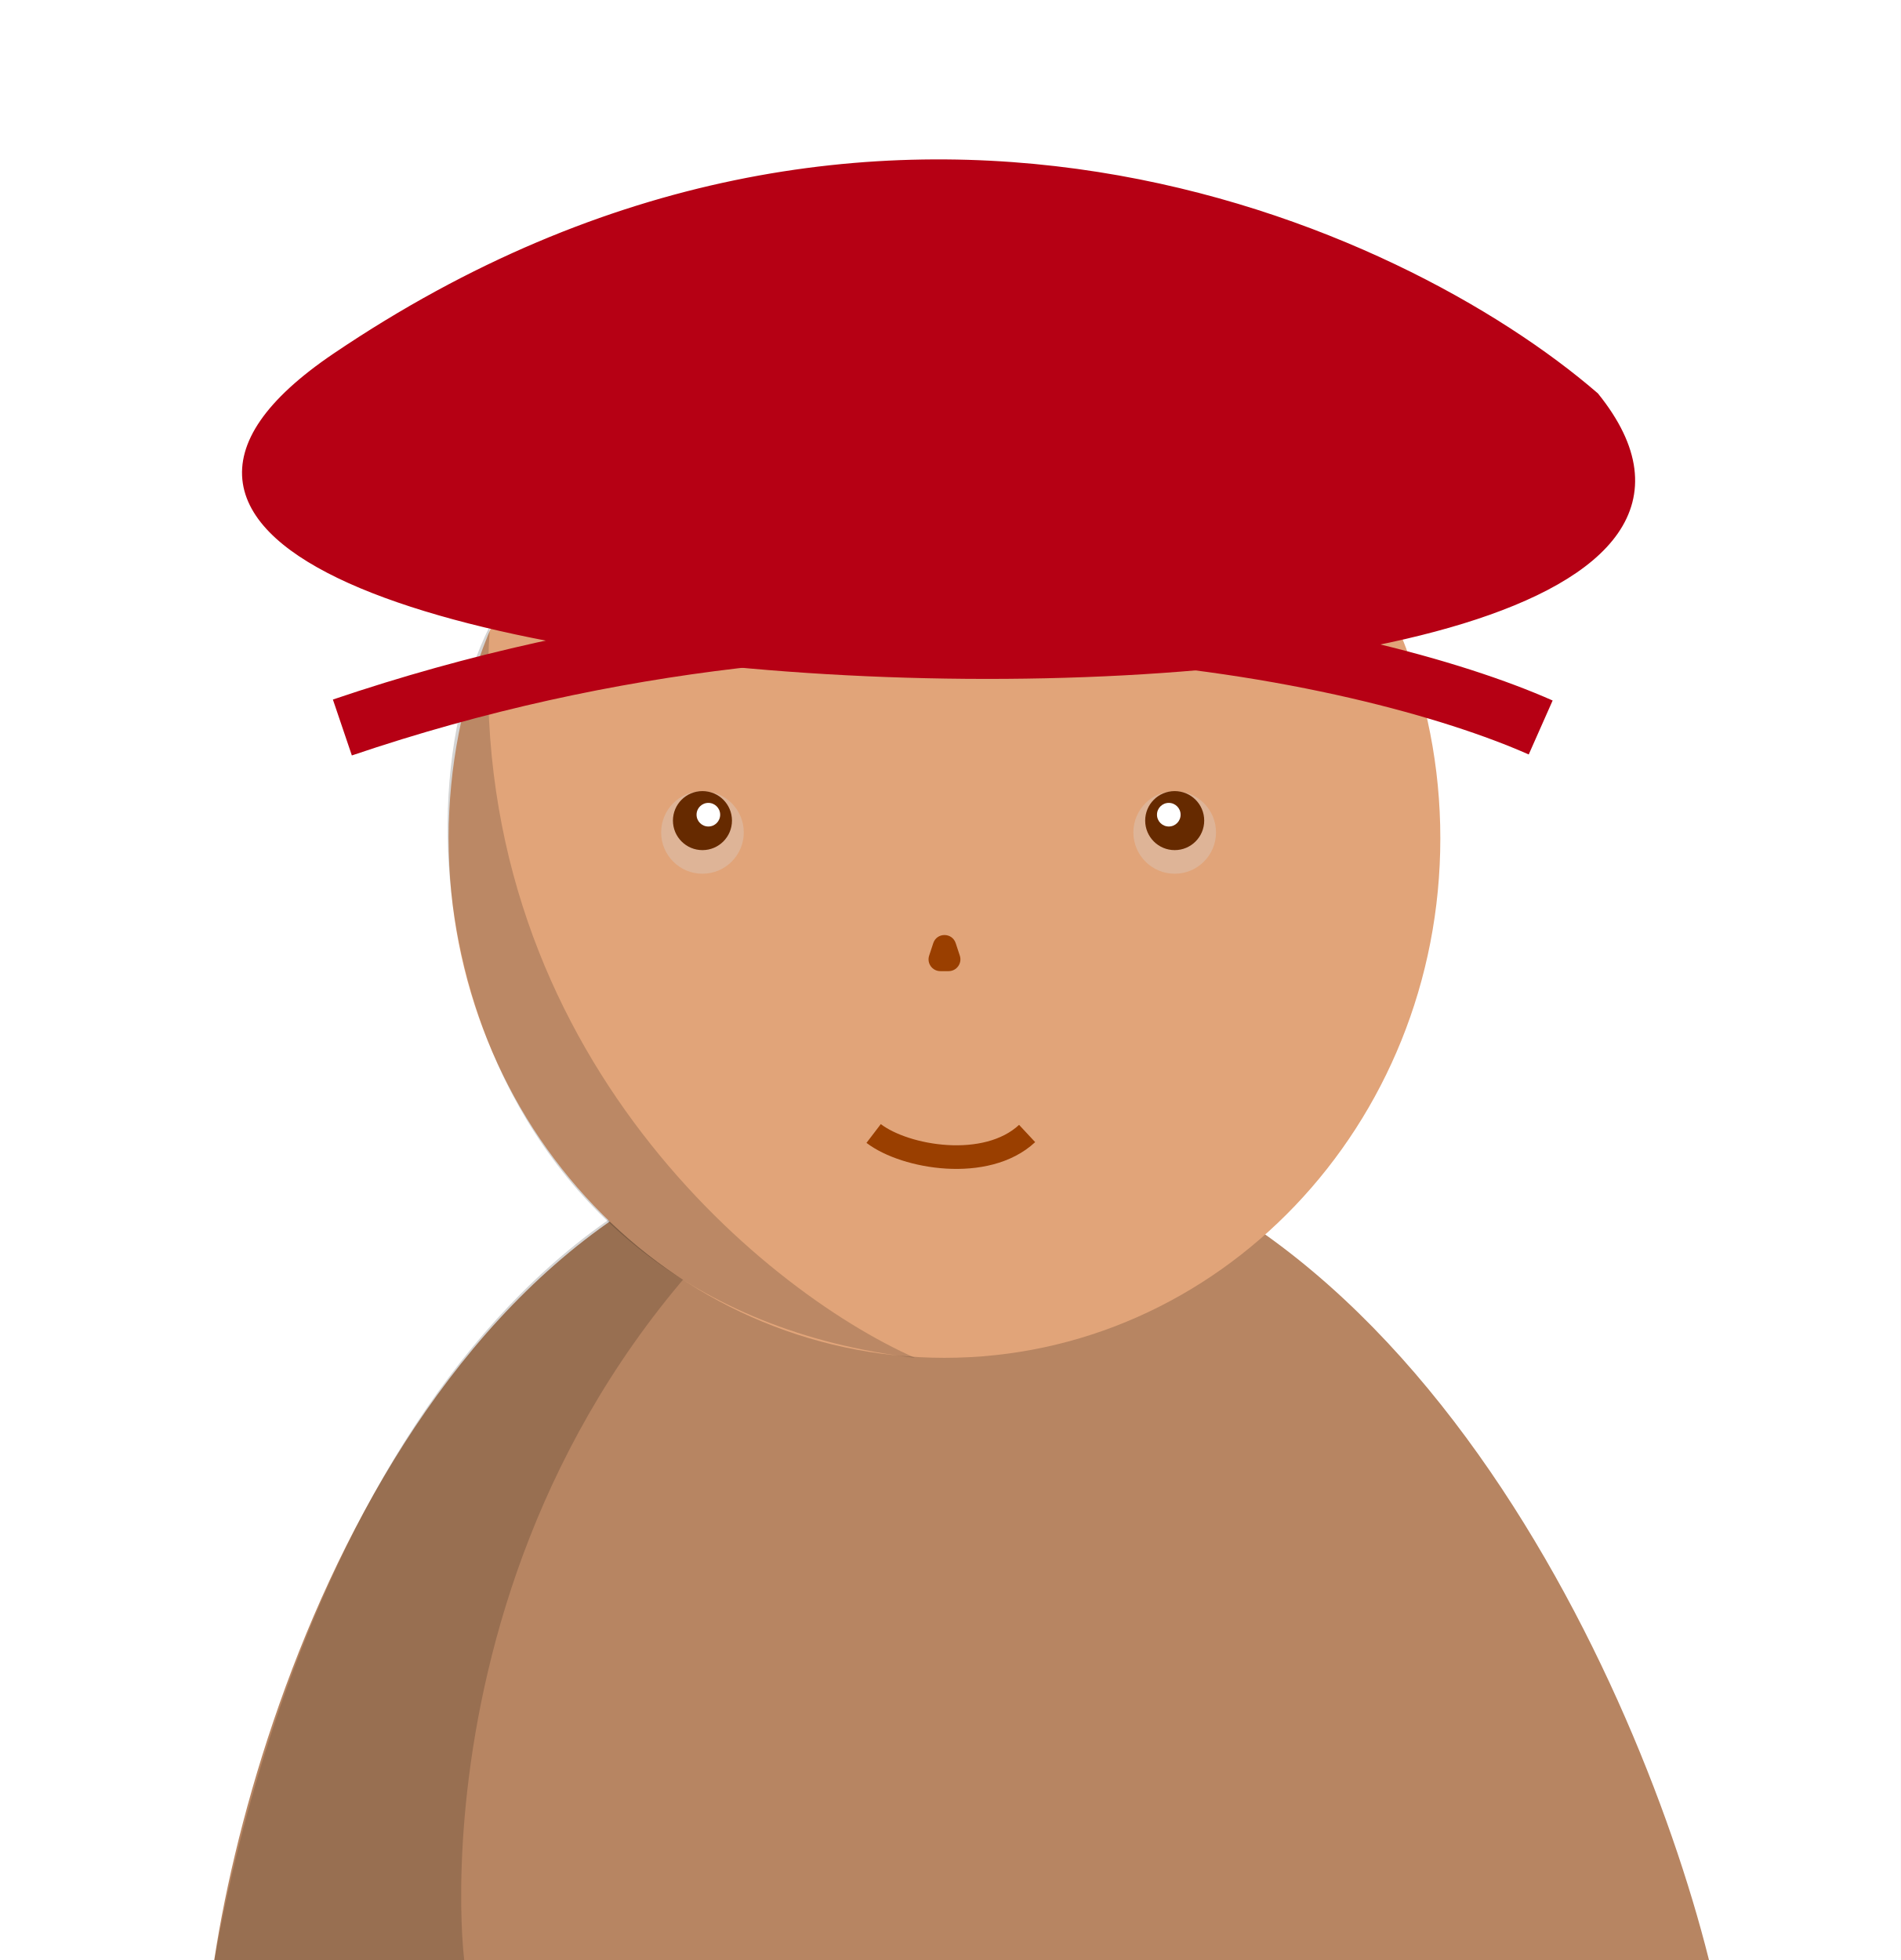
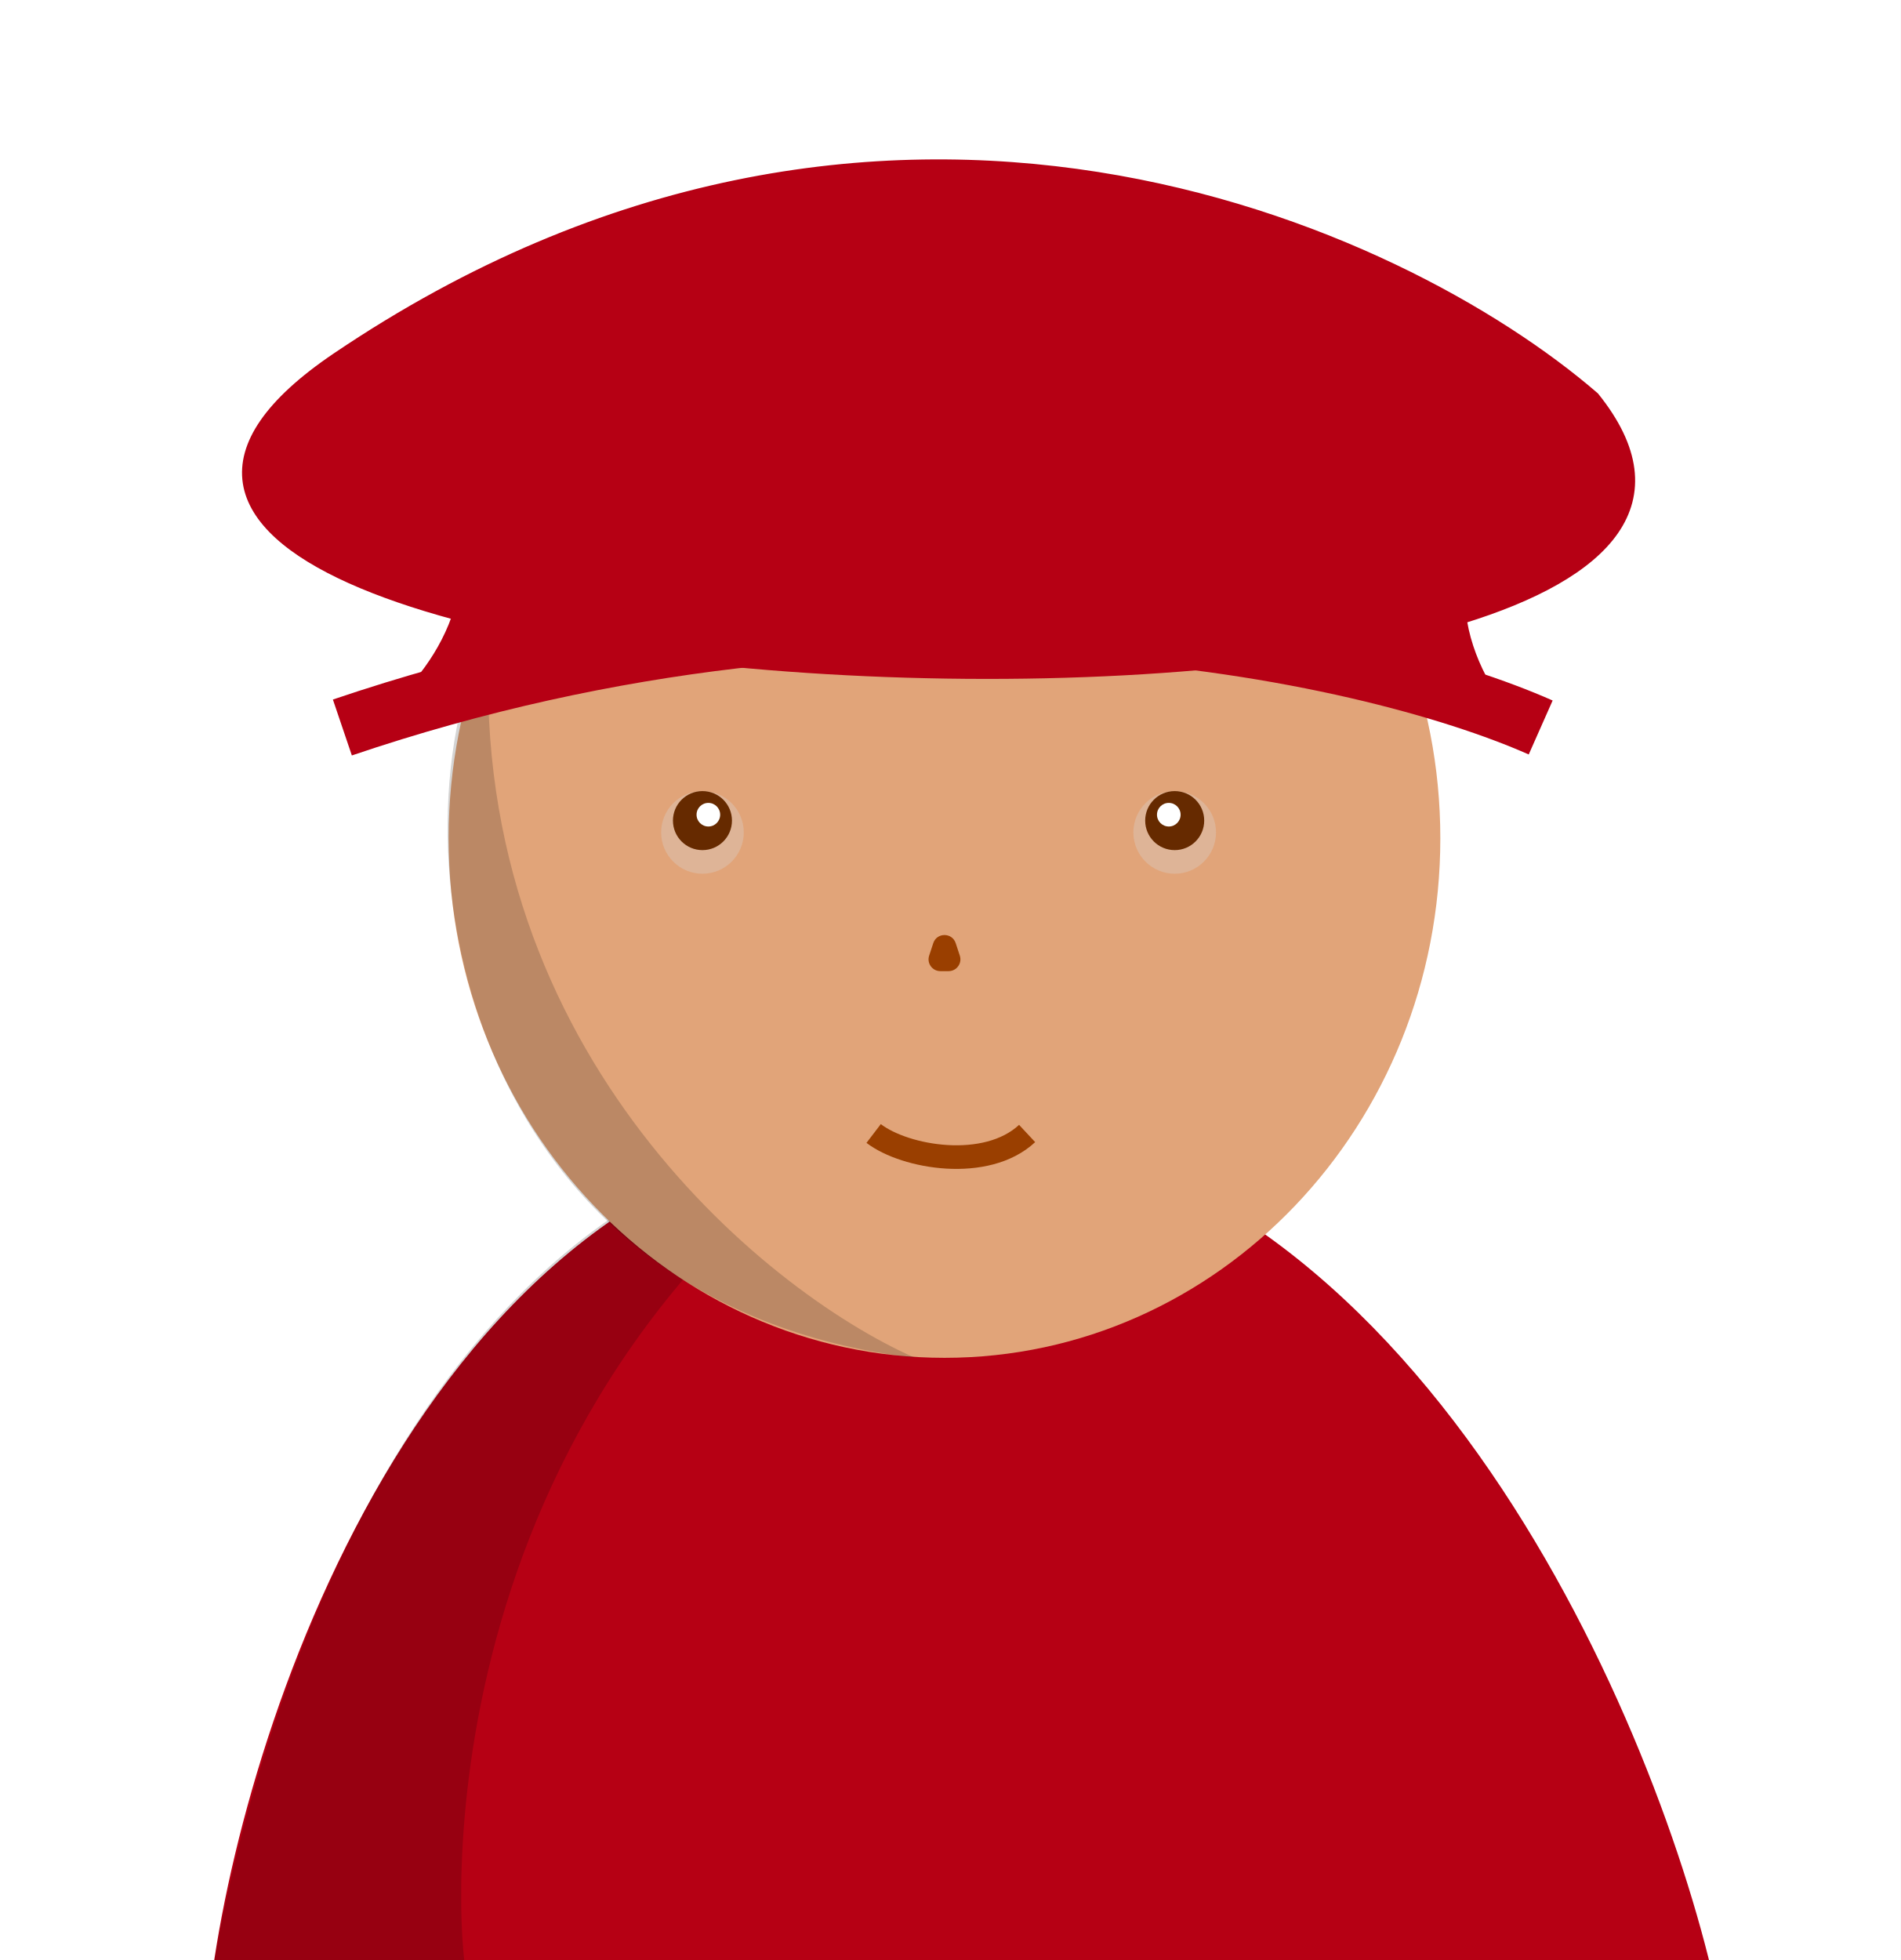
<svg xmlns="http://www.w3.org/2000/svg" width="161" height="166" viewBox="0 0 161 166" fill="none">
-   <g clip-path="url(#clip0_3_17)">
+   <g id="person_container" clip-path="url(#clip0_3_17)">
    <rect width="161" height="166" fill="white" />
-     <path d="M77.845 95.003C117.681 94.539 139.213 142.808 145 167H18C21.35 143.195 38.009 95.468 77.845 95.003Z" fill="#B78562" />
-     <path d="M71.77 95.5C35.923 100 21.755 144.333 18 167H39.508C39.098 167 34.022 123 71.77 95.5Z" fill="black" fill-opacity="0.17" />
-     <ellipse cx="80" cy="71" rx="42" ry="44" fill="#E1A479" />
-     <path d="M41.5 53C32.5 71 39 110.5 77.5 115C64.333 109.167 39.1 88.2 41.5 53Z" fill="black" fill-opacity="0.17" />
-     <circle cx="59.5" cy="70.5" r="3.5" fill="#D9D9D9" fill-opacity="0.31" />
-     <circle cx="59.5" cy="69.5" r="2.5" fill="#662A00" />
-     <circle cx="60" cy="69" r="1" fill="white" />
-     <circle cx="99.5" cy="70.5" r="3.5" fill="#D9D9D9" fill-opacity="0.31" />
-     <circle cx="99.5" cy="69.5" r="2.5" fill="#662A00" />
-     <circle cx="99" cy="69" r="1" fill="white" />
-     <path d="M74 96C76.69 98.053 83.548 99.217 87 96" stroke="#9A3F00" stroke-width="2" />
-     <path d="M79.05 79.879C79.352 78.963 80.648 78.963 80.95 79.879L81.299 80.937C81.512 81.584 81.03 82.25 80.349 82.25H79.651C78.97 82.25 78.488 81.584 78.701 80.937L79.05 79.879Z" fill="#9A3F00" />
-     <path d="M134.987 33.667C118.696 19.593 74.602 -0.774 28.553 30.346C-17.496 61.467 163.225 68.772 134.987 33.667Z" fill="#B60014" stroke="#B60014" />
-     <path d="M130.5 61.614C115.833 55.114 75 46.014 29 61.614" stroke="#B60014" stroke-width="5" />
+     <g id="person">
+       <g id="body">
+         <path id="Vector 4" d="M77.845 95.003C117.681 94.539 139.213 142.808 145 167H18C21.35 143.195 38.009 95.468 77.845 95.003Z" fill="#B60014" />
+         <path id="shadow" d="M71.77 95.5C35.923 100 21.755 144.333 18 167H39.508C39.098 167 34.022 123 71.77 95.5Z" fill="black" fill-opacity="0.17" />
+       </g>
+       <g id="head">
+         <ellipse id="head_2" cx="80" cy="71" rx="42" ry="44" fill="#E1A479" />
+         <path id="shadow_2" d="M41.5 53C32.5 71 39 110.5 77.5 115C64.333 109.167 39.1 88.2 41.5 53Z" fill="black" fill-opacity="0.17" />
+         <g id="face">
+           <g id="left_eye">
+             <circle id="Ellipse 7" cx="59.5" cy="70.5" r="3.5" fill="#D9D9D9" fill-opacity="0.31" />
+             <circle id="Ellipse 3" cx="59.5" cy="69.5" r="2.5" fill="#662A00" />
+             <circle id="Ellipse 4" cx="60" cy="69" r="1" fill="white" />
+           </g>
+           <g id="right_eye">
+             <circle id="Ellipse 6" cx="99.5" cy="70.5" r="3.5" fill="#D9D9D9" fill-opacity="0.31" />
+             <circle id="l" cx="99.5" cy="69.5" r="2.5" fill="#662A00" />
+             <circle id="Ellipse 5" cx="99" cy="69" r="1" fill="white" />
+           </g>
+           <path id="mouth" d="M74 96C76.69 98.053 83.548 99.217 87 96" stroke="#9A3F00" stroke-width="2" />
+           <path id="nose" d="M79.05 79.879C79.352 78.963 80.648 78.963 80.95 79.879L81.299 80.937C81.512 81.584 81.03 82.25 80.349 82.25H79.651C78.97 82.25 78.488 81.584 78.701 80.937L79.05 79.879Z" fill="#9A3F00" />
+         </g>
+       </g>
+       <g id="winter_hat">
+         <path id="Vector 1" d="M134.987 33.667C118.696 19.593 74.602 -0.774 28.553 30.346C-17.496 61.467 163.225 68.772 134.987 33.667Z" fill="#B60014" stroke="#B60014" />
+         <path id="e" d="M130.5 61.614C115.833 55.114 75 46.014 29 61.614" stroke="#B60014" stroke-width="5" />
+         <path id="Vector 5" d="M34 37.5C44 45.9 38.167 55.667 34 59.5L59.5 48C46.833 41 24 29.1 34 37.5Z" fill="#B60014" stroke="#B60014" />
+         <path id="Vector 6" d="M128.708 39.902C119.411 48.339 124.834 58.15 128.708 62L105 50.449C116.777 43.418 138.006 31.465 128.708 39.902Z" fill="#B60014" stroke="#B60014" />
+       </g>
+     </g>
  </g>
  <defs>
    <clipPath id="clip0_3_17">
      <rect width="161" height="166" fill="white" />
    </clipPath>
  </defs>
</svg>
